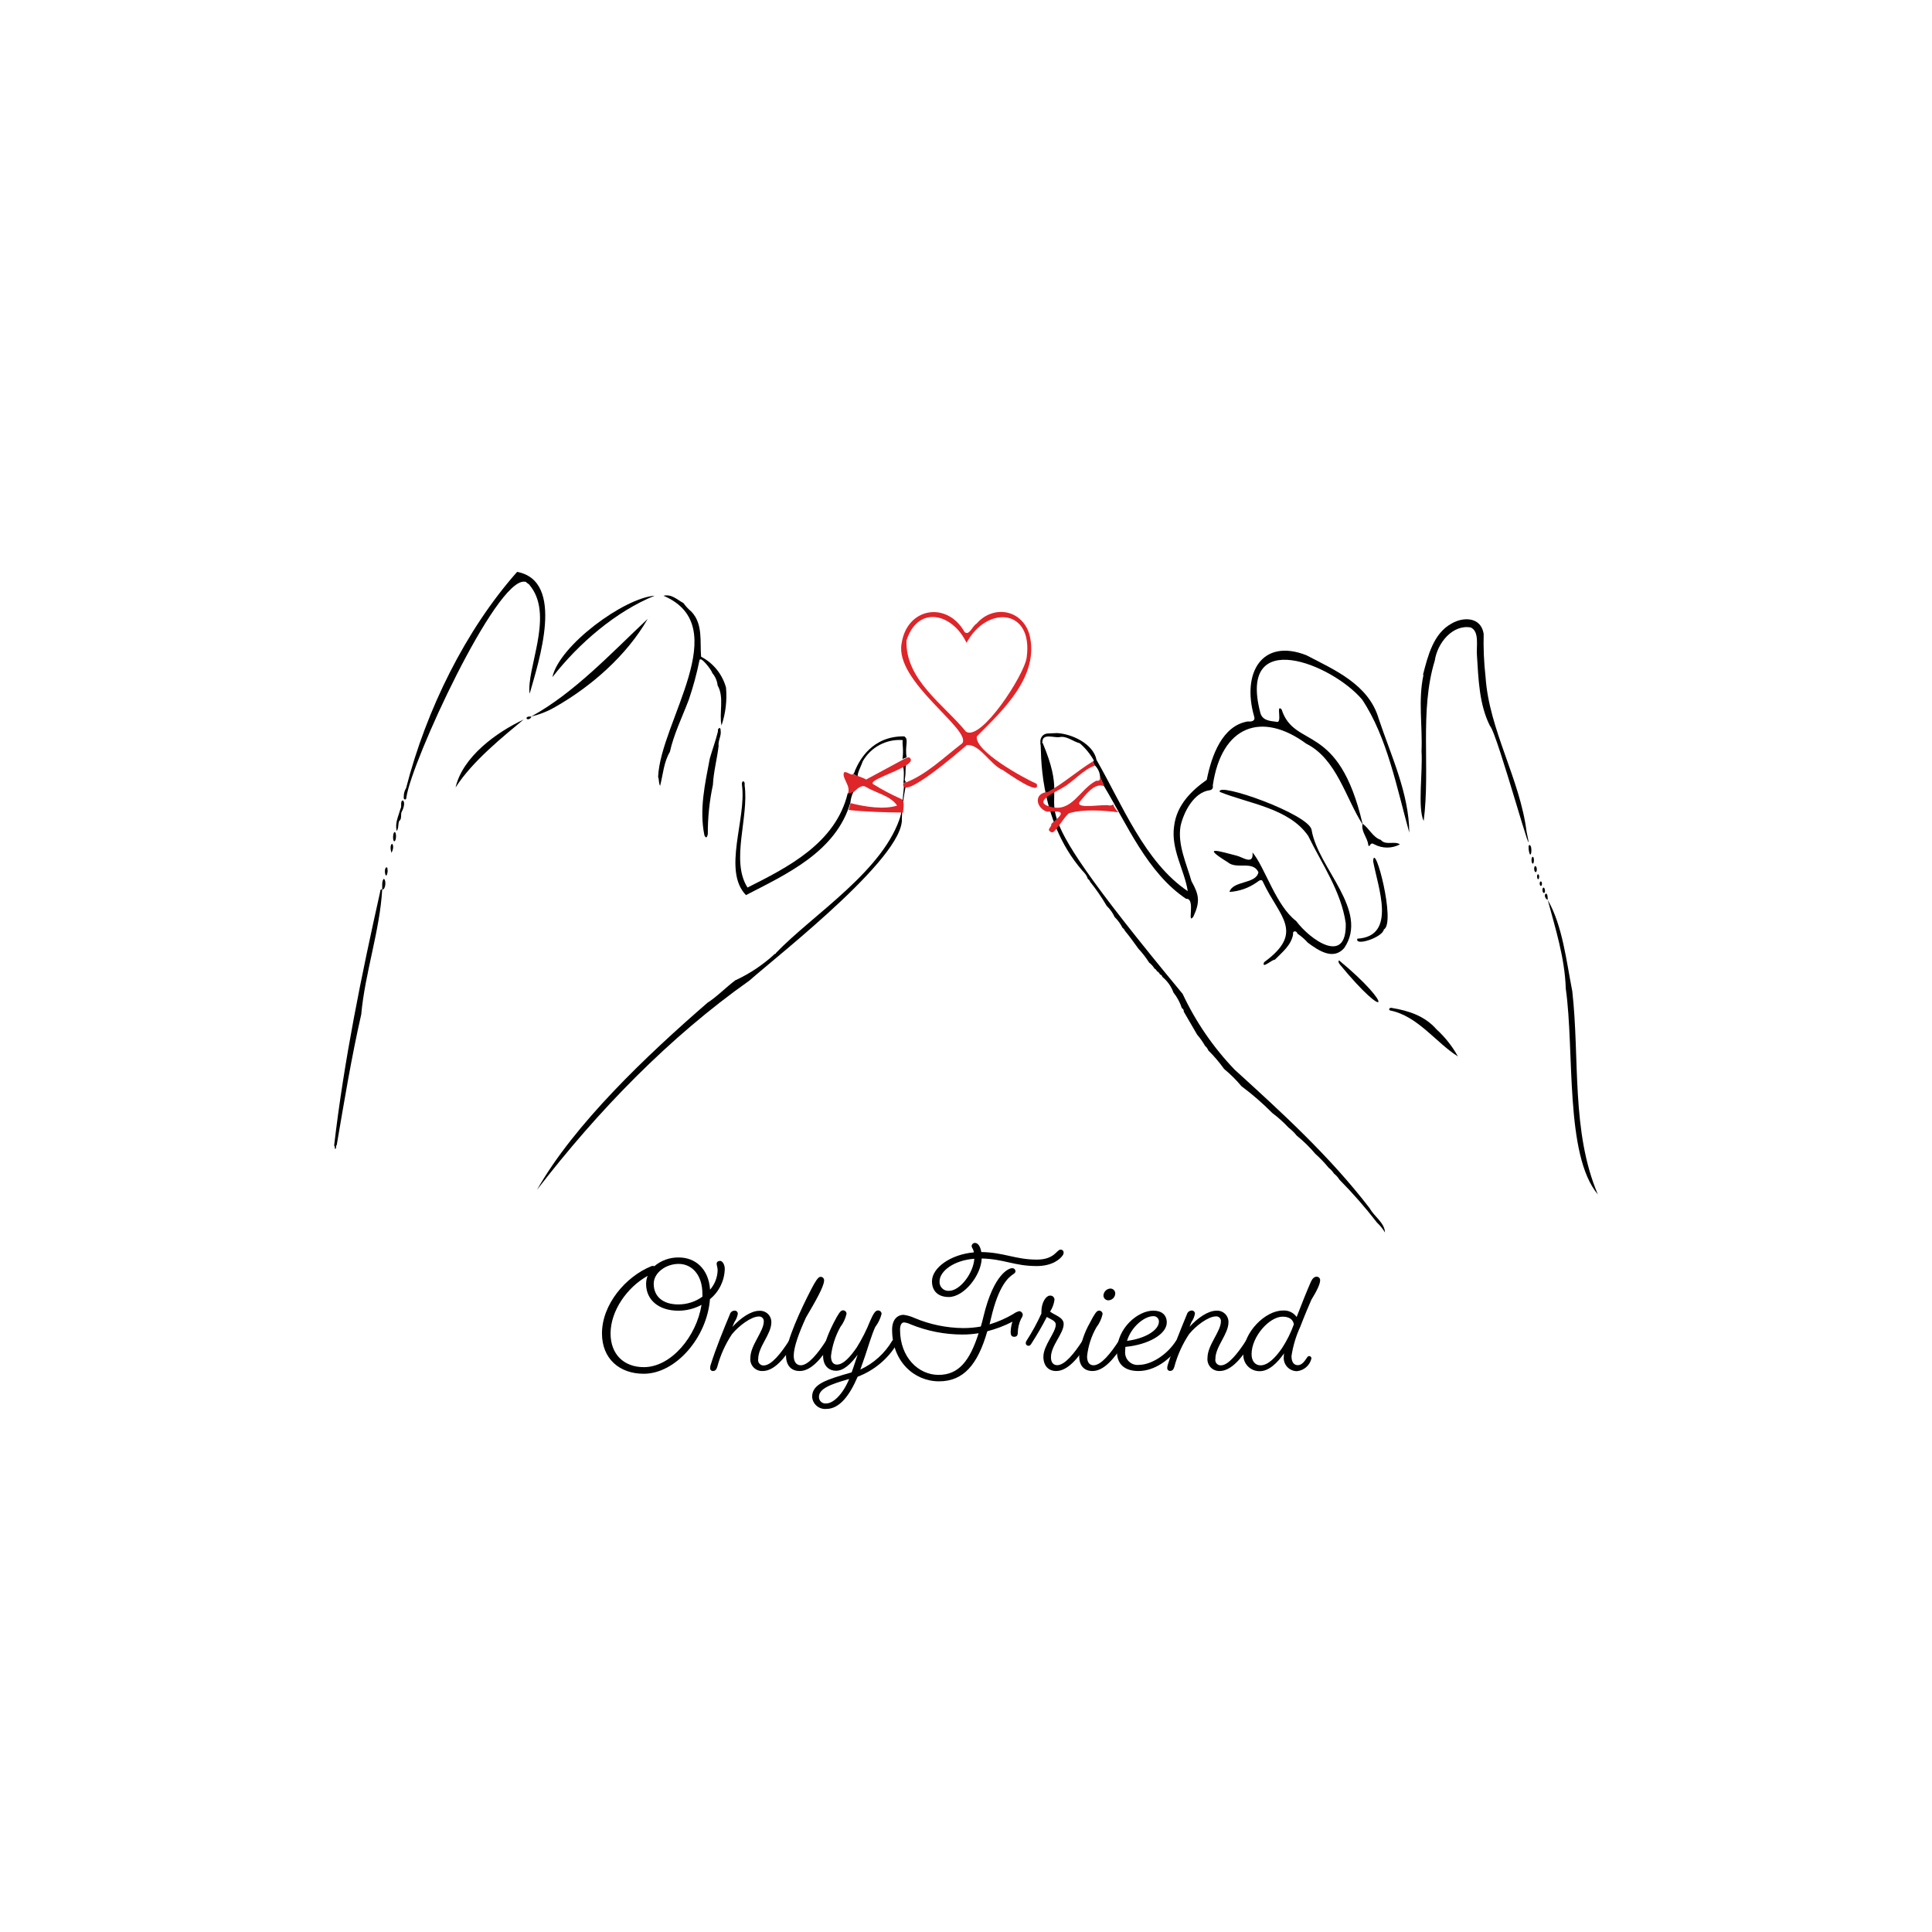
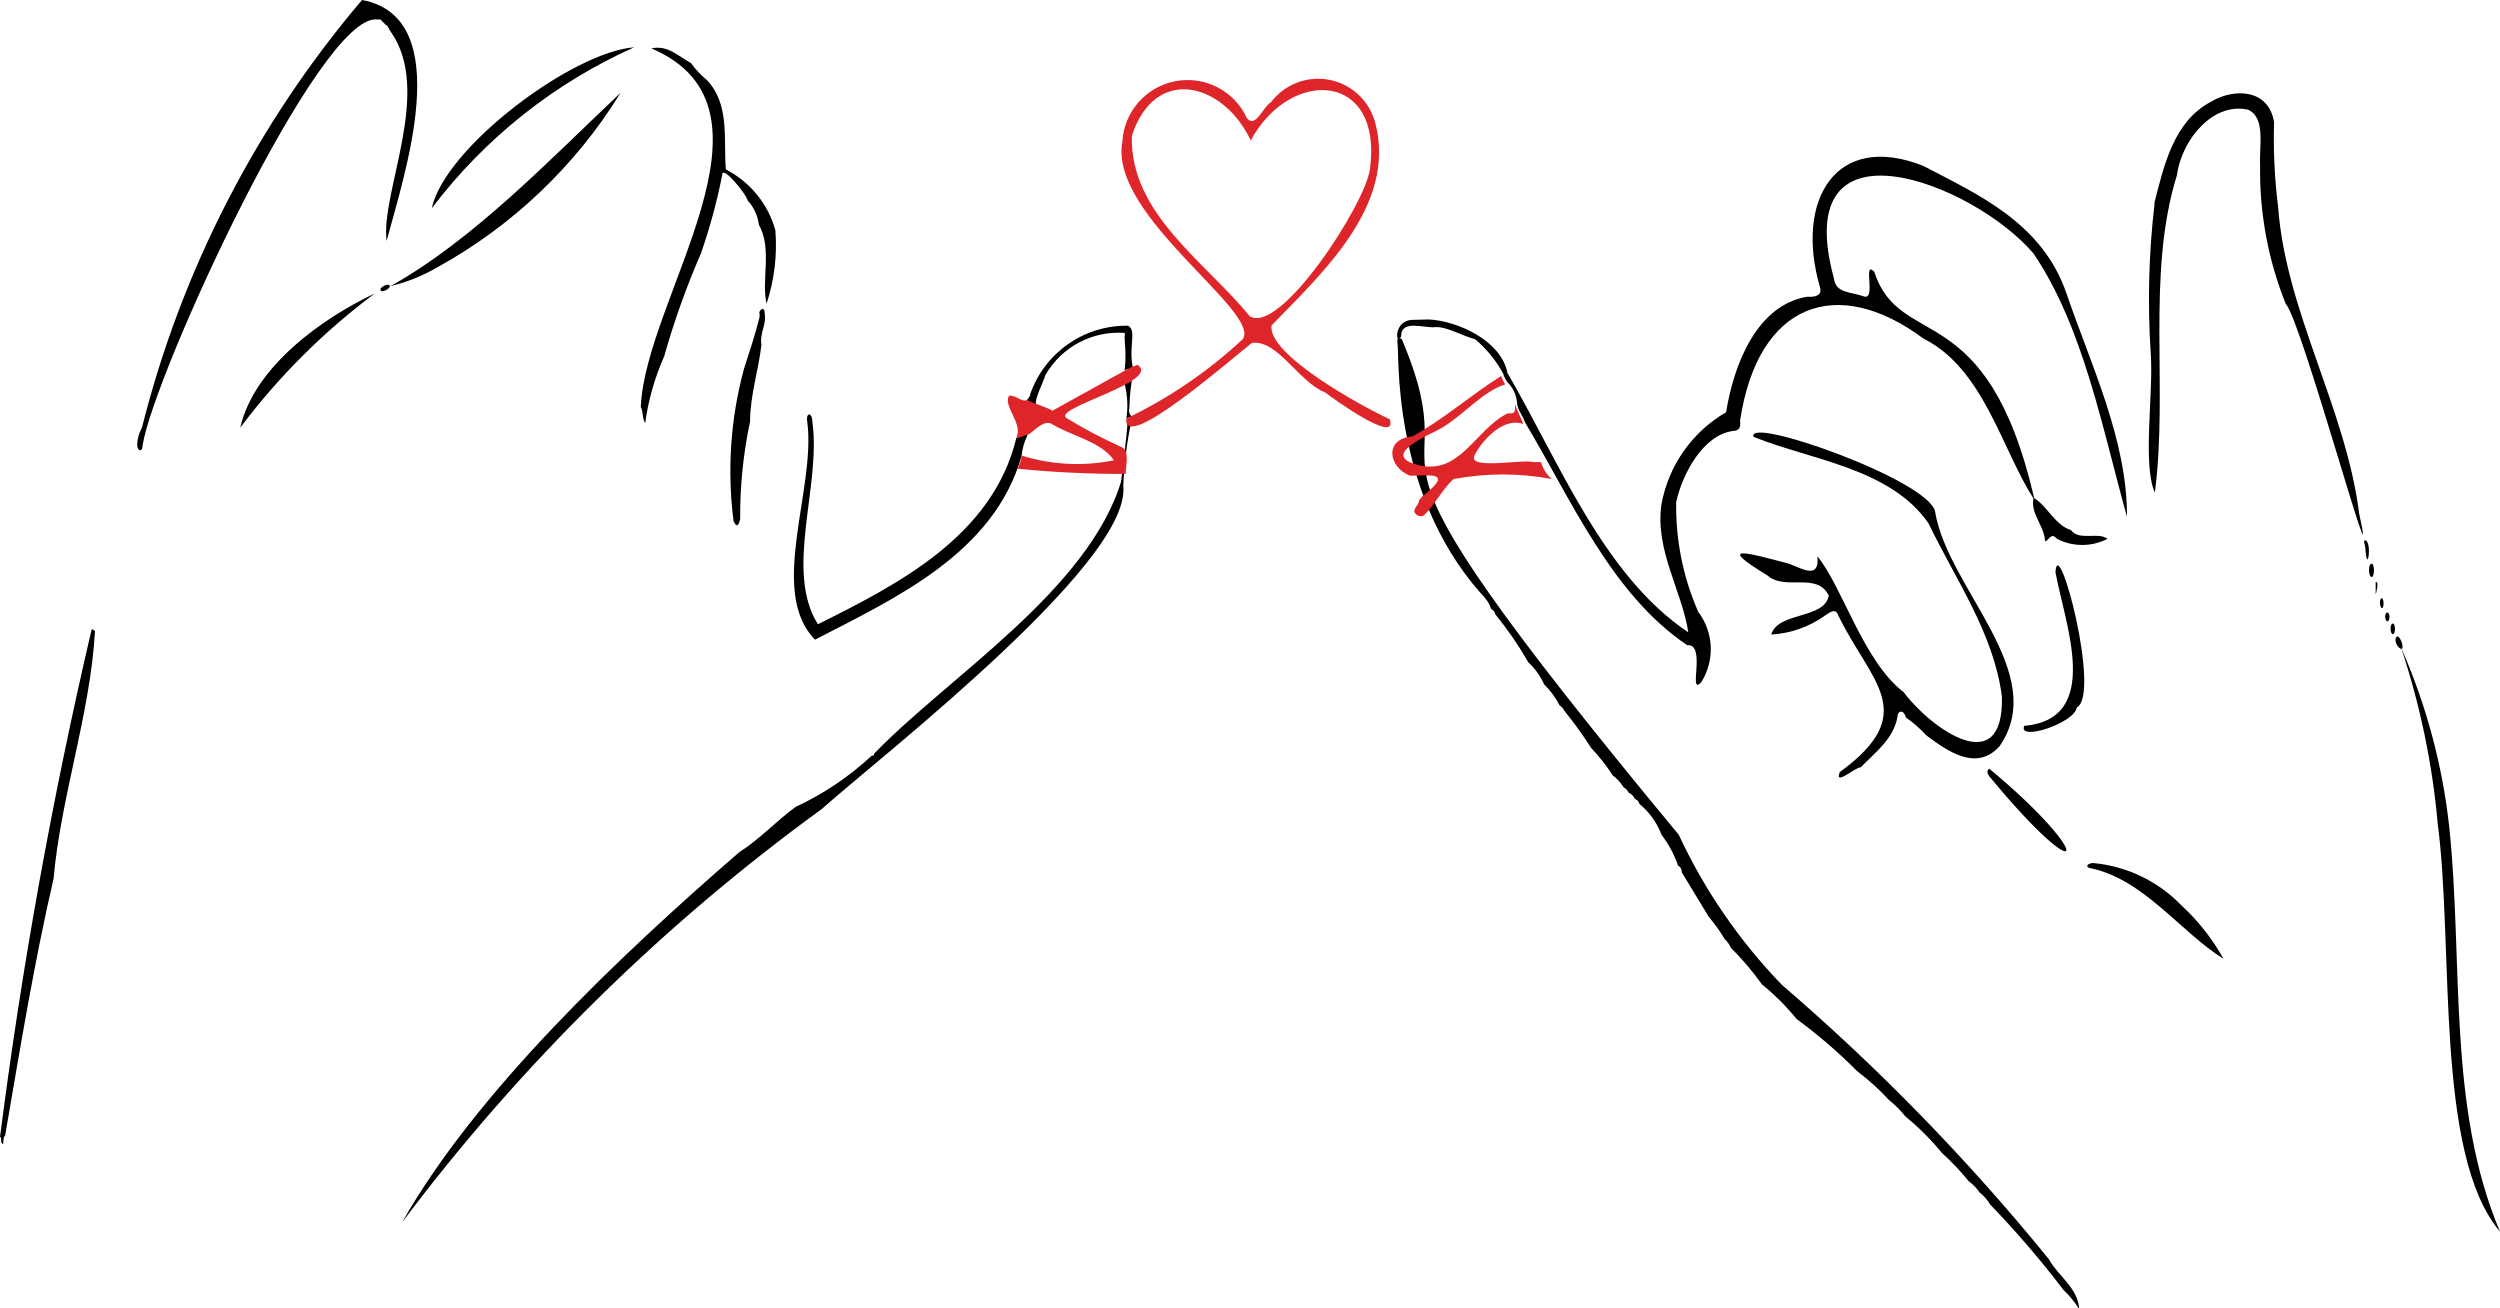
- <svg xmlns="http://www.w3.org/2000/svg" id="Layer_1" data-name="Layer 1" viewBox="0 0 360 360">
+ <svg xmlns="http://www.w3.org/2000/svg" viewBox="0 0 68.16 35.64">
  <defs />
  <defs>
    <style>.cls-1{fill:#de2529}</style>
  </defs>
-   <path d="M168.63 145c.2-1.23 0-1.93.25-2.69a1.05 1.05 0 01-.71.35c.36.37.25 2.49.17 3.28a1.31 1.31 0 01.54-.17.67.67 0 01-.25-.77zM167.87 151.84c0 .26-.23 1.09.16 1.33a35.8 35.8 0 01.85-7.17c-.22 0-.25-.05-.48 0 .22 0-.52 5.49-.53 5.84zM159.84 144.75c-.19-.6.64-2 .89-2.84a7.88 7.88 0 017.56-4c.25 0 .49-.42.21-.7-6-.08-8.36 4.44-9.2 6.41a.88.88 0 01-.32.57 5.18 5.18 0 01.86.56zM168.08 141.53h.01-.01z" />
-   <path d="M168.49 137.25c-.67 1 0 1.69-.32 4.21.32-.24.45-.18.77-.35-.39-2.03.49-3.45-.45-3.86zM167.89 151.76c-3 10.39-16.39 18.6-23.3 25.81 0 .15-.1.17-.21.17a28.25 28.25 0 01-7.19 4.85.05.05 0 01-.07 0c-1.76 1.29-3.49 3.11-5.28 4.25-11.3 9.79-24.84 22.63-31.78 34.87 11.43-14.83 24.6-28.4 39.59-39 5.49-4.88 30.67-24.38 28.24-30.95zM98.1 108.52v-.01.01zM98.6 108.91a7 7 0 01.46.61c4 5.64-1 15.14-.37 19.75 1.69-6 6.69-21-2.33-22.71-9.59 10.82-16.91 25.63-20.69 40.29a2.87 2.87 0 00-.43 1.61c-.14.57.49.77.49.08 1-6.74 16.64-40.72 22-40.15.12 0 .32 0 .33.12zM123 146.44c.54-2.11.69-4.45 1.82-6.33.73-3.31 2.31-6.51 3.51-9.68a58.41 58.41 0 002-7.37c.15-1 2.32 1.86 2.39 2.35a4.23 4.23 0 011 2.32c1.28 2.2.23 5.27.73 7.44a17.26 17.26 0 00.83-7.06 9.27 9.27 0 00-4.64-5.74c-.24-2.76.39-6.1-1.81-8.4a8.24 8.24 0 01-1.47-1.59c-1.23-.66-2.21-1.73-3.73-1.37 13.37 5.67-.59 23.45-1 33.77.21.51.08 1.1.37 1.66zM71.21 165.71l.01.01v-.01h-.01z" />
-   <path d="M70.85 166.12c-3.49 15.6-6.76 31.56-8.59 47.35.2.16.06.43.2.64.3-.17.06-.58.29-.77 1.37-8 2.73-16.29 4.56-24.31.7-7.78 3.46-15.53 3.91-23.31-.31-.06-.37.19-.37.4zM134.28 136.12c0-.58-.28-.62-.51-.15a1.19 1.19 0 01-.06.59c-.41 1.61-1 3.21-1.45 4.78-.87 4.64-2 9.48-1 14.32.32.65.5.36.63-.23a42.57 42.57 0 01.95-9.18c.11-2.4.78-4.83 1.06-7.23-.14-1.02.55-1.88.38-2.9zM139 166.79c7.46-3.86 16.81-8.06 19.46-17.27a5.55 5.55 0 01.58-2c-.37.05-.73.24-1.08.29-2.24 9.31-11.21 13.82-18.67 17.57-3.2-5 .29-13-.54-19.06.15-.94-.66-1-.49 0 .85 6.29-3.68 15.91.74 20.47zM103.44 131.74c6.73-3.82 13.31-9.58 17.25-16.42C114 121.59 107 129.13 99 133.5a15.9 15.9 0 004.44-1.76zM97.56 134.08c-5 2.36-11.35 6.89-12.67 12.66 3.11-4.92 9.04-9.63 12.67-12.66zM75.09 149.15c-.58.06-.17 1.15-.45 1.51-.38 1.39-1.1 2.72-.71 4.19.38-.58.22-1.28.44-1.85.6-.44.2-1.26.51-1.8s.65-1.67.21-2.05zM73.55 155.05c-.35-.05-.44 1.76-.06 1.71s.4-1.71.06-1.71z" />
-   <path d="M71.52 163.75c-.41.39-.28 1.37-.3 2 .65.08.78-1.75.3-2zM73.05 157.21c-.42.32-.26 1.19-.1 1.71.25-.46.5-1.33.1-1.71zM72 161.61c-.65.31 0 2.82.24.67-.08-.28.05-.66-.24-.67zM98.1 133.78c.06.49.89.16.9-.27-.31.03-.71-.08-.9.27zM102.93 126.18c4.91-6.32 11.9-12.29 19.06-15.18-5.72.42-17.8 9.28-19.06 15.18zM195.35 136.67c-1.91 0-1.63 2.64-1.11 1.57 0-1.64 2.12-.75 3.15-.88 1.35-.32 2.55.83 3.82 1.14a12.14 12.14 0 012.63 3.23l-.17.14a2 2 0 00.38.79 3.16 3.16 0 01.92 1.94c.14.65.54 1.22.74 1.88 4.32 7.2 8.12 16.19 15.3 21 1.86-.16.1 5 1.35 3.33 1.3-2.78 1.08-4.07-.34-6.6-.93-3.28-2.61-6.77-2.05-10.25.6-2.73 2.52-6.27 5.32-6.69.56-.06.79-.35.7-.94 1.63-11.13 9.12-13.85 17.42-7.75 5.66 2.82 7.38 10.24 10.47 15-.26 1.39.91 2.47 1.07 3.81 0 .2.18.39.33.1.23-.45.54-.32.82-.15a5.06 5.06 0 004.75 0c-.92-.7-2.66.26-3.56-.84-1.47-.45-2.24-2.27-3.4-3-4.47-19.18-12.66-13.82-15.08-21.31-1.14-1.17.26 2.77-1 2.3-1.21-.15-2.67-.23-3-1.8-4.12-16 13.37-9 19-2.34 4.68 7 6.48 16.52 8.79 24.8-.05-7.31-3.4-14.35-5.69-21.2-1.85-6.44-8.35-9.17-13.49-11.86-8.23-3.22-12.09 3.25-9.72 11.44.21.67-.23 1-1.2.9-4.75.8-6.74 6.35-7.64 10.88-2.82 2-5.6 4.66-6.08 8.62-.64 4.32 1.94 8.21 2.54 12.12-8-5.37-12.21-16.13-17-24.45-.57-3-4.64-4.89-7.4-5" />
-   <path d="M235.55 179.29c-.56 1.38 1.49-.48 1.94-.45l.1-.05c1.31-1.34 3-2.64 3.36-4.68-.17-.69.63-.77.81-.14a10.37 10.37 0 011.94 1.69c2 1.48 4.73 3.32 6.77 1 4.75-7-4.86-14.83-6.07-22-.4-2.94-17.86-9.1-17.11-7.1 5.36 2.19 12.88 3 16.47 8.19 2.55 5.24 6.15 10.34 7 16.29.22 8-6.71 3-9.24-.42-3.81-2.91-5.78-9.94-8.13-12.78.23 2.48-1.85.85-3 .59-3-.76-6.84-2-1.65 1.21 1.69 1.47 4.67-.37 5.75 1.88-.42 2.26-4.75 1.52-5.4 3.68a9.88 9.88 0 005.08-1.78c.44-.3.94-.79 1.21 0 2.98 6.38 7.84 9.26.17 14.87zM255.22 225.14c-7.42-9.66-16.3-17.77-25.15-25.81a52.67 52.67 0 01-9.7-14.13c-35.22-42.55-18.89-29.68-26.06-46.7a.28.28 0 00-.42-.11c-.08.07 0 .29 0 .37.22.59-.68 13.71 7.78 23.46a8.46 8.46 0 01.61.7 2.81 2.81 0 01.42.85.9.9 0 01.42.53 37 37 0 013.1 4.5 6.86 6.86 0 011.48 2.08 7.63 7.63 0 011.46 2 1.44 1.44 0 01.46.57c.88 1.06 1.69 2.19 2.5 3.32a17.24 17.24 0 012 2.59 4 4 0 011 1.12.88.88 0 01.45.48 1.15 1.15 0 01.57.6.63.63 0 01.45.47 6.78 6.78 0 012.07 2.92 9.19 9.19 0 011.56 2.9.64.64 0 01.36.6.06.06 0 010 .06c.83 1.43 1.66 2.87 2.5 4.3a12.78 12.78 0 011.47 2.08 2 2 0 01.6.84 26.25 26.25 0 012.94 3.45 24.64 24.64 0 013.24 3.22 50 50 0 015.75 5 22.13 22.13 0 013 2.69 9.42 9.42 0 011.56 1.53 25 25 0 013.45 3.38 22.69 22.69 0 012.49 2.6 4.65 4.65 0 011 1.09 4.2 4.2 0 011 1.12 87.9 87.9 0 017 8 8.62 8.62 0 011.49 1.84c-.07-1.82-1.97-2.91-2.85-4.51zM284.46 155c-1.24-9.88-7-19-7.65-28.89a58.47 58.47 0 01-.35-8c-.5-3.19-3.81-3.21-6-1.91-3.35 1.83-4.4 6-5.29 9.48l.06.15c-1 4.69-.15 9.41-.35 14.16.25 3.85-.76 10.51.4 13 1.28-9.88-.82-20.49 2.07-29.89.48-3.31 3.34-6.78 6.7-6.18 1.69.75 1 3.62 1.16 5.23.28 4.41.41 9.08 2.41 13.09 1.38 1.32 8.9 29.14 6.84 19.76zM297.74 222.57c-5-11.75-3.35-25.35-4.77-37.88-1.11-5.64-1.81-12.19-4.57-17 1.4 5.24 3.19 10.81 3.36 16.53 1.65 11.63-.21 31.01 5.98 38.35zM257.86 173.19c2.3-1.16-1.76-16.64-2-12.73.9 4.9 4.46 14-2.93 14.45-.56 1.49 4.71-.23 4.93-1.72z" />
-   <path d="M285 157.45c-.27.11-.13.46-.16.8.36 2.55.87-.61.16-.8zM288.39 167.66zM288.06 166.5c-.42.25-.09 1.06.33 1.16-.01-.33.04-1.08-.33-1.16zM286 161.4c-.2.26-.18 1 .15 1.12.35-.07.25-1.28-.15-1.12zM285.61 159.66c-.33 0-.29 1.25 0 1.26s.28-1.28 0-1.26zM287.63 165.39c-.32 0-.27 1 .06 1s.2-.98-.06-1zM286.61 162.91c-.3 0-.23.9 0 .92s.27-.89 0-.92zM287.12 164.24c-.33 0-.26.84 0 .84s.28-.8 0-.84zM267.69 191.82c-2.25-2.57-5.28-3.49-8.3-4-.38-.13-.77.23-.39.46 5.16 1 8.56 6 12.66 8.57a19.69 19.69 0 00-3.97-5.03zM249.65 179.7c9.09 11.05 10.17 7.77-.14-.75-.22.21-.01.56.14.75zM121 114.91c0 .13.1-.06 0 0zM133.54 235.48c0-.34.26-.53.66-.53s.85.67.85 1.49a7.49 7.49 0 01-2.76 5.64c-.53 7.09-6.35 13.9-12.34 13.9-4.49 0-7.78-2.77-7.78-7.52 0-5.4 4.41-10.58 9.19-12.52a.76.76 0 01.56 0 6.88 6.88 0 014.57-1.63c3.06 0 5.56 2.1 5.82 6a5.72 5.72 0 001.41-3.58c0-.64-.18-.87-.18-1.25zm-2.82 7.66a9.15 9.15 0 01-4.33 1.09c-3.56 0-6-1.94-6-5a4 4 0 01.29-1.49c-3.8 2.1-6.91 6.48-6.91 10.74 0 3.85 2.45 6.27 6.22 6.27 5.09-.02 9.8-5.75 10.73-11.61zm.16-1.52a3.38 3.38 0 000-.55c0-3.57-2-5.56-4.42-5.56s-4.65 1.67-4.65 3.7c0 2.41 1.76 3.85 4.57 3.85a7.62 7.62 0 004.5-1.44zM147 249.86a.53.53 0 01.45-.29.53.53 0 01.53.53.71.71 0 01-.11.37c-1.64 2.56-3.58 5-5.76 5a2.2 2.2 0 01-2.29-2.45c0-2.37 2.5-4.92 2.5-6.78a.86.86 0 00-.93-.93c-1.41 0-3.72 1.73-5 3.3a20.49 20.49 0 00-2.73 6.06c-.11.34-.27.8-.8.8a.5.5 0 01-.53-.54 1.8 1.8 0 01.1-.63c1-3.19 2.45-6.7 3.57-9.39a.92.92 0 01.85-.69.57.57 0 01.63.59 3.86 3.86 0 01-.63 1.54l-.38.9c1.49-1.62 3.43-3 5-3a2.1 2.1 0 012.26 2.13c0 2.26-2.45 4.52-2.45 6.86a1 1 0 001.09 1.19c1.38-.05 3.13-2.23 4.63-4.57z" />
-   <path d="M153.9 249.86a.55.55 0 01.46-.29.53.53 0 01.53.53.71.71 0 01-.11.37c-1.65 2.56-3.59 5-5.77 5-1.56 0-2.55-1-2.55-2.93 0-2.58 2.74-8.53 4.73-12.36.69-1.33 1.25-2.26 1.68-2.26a.64.64 0 01.69.67c0 1.09-1.6 3.88-3.38 6.91-1.3 2.84-2.28 5.5-2.28 7.12 0 1.22.55 1.78 1.33 1.78 1.4-.02 3.16-2.2 4.67-4.54z" />
-   <path d="M159.81 252.42c-1.23 1.7-2.61 3-4 3s-2.44-.93-2.44-2.8 1.06-4.36 2-6.19c.82-1.59 1.25-2.26 1.65-2.26a.64.64 0 01.72.64 6.34 6.34 0 01-1.15 2.45 14.73 14.73 0 00-1.75 5.42c0 1.17.5 1.59 1.11 1.59 1.2 0 2.45-1.41 3.67-3.16a31 31 0 002.53-5c.61-1.41 1-1.92 1.41-1.92a.64.64 0 01.71.64 6.84 6.84 0 01-1.19 2.45c-.67 1.46-1.41 4-1.86 5.31l-.91 2.61a13.48 13.48 0 005.93-5.35s.19-.29.43-.29a.51.51 0 01.56.53 1 1 0 01-.11.35 14.54 14.54 0 01-7.31 6.09c-1.46 3.42-3.35 6-5.82 6a2.42 2.42 0 01-2.66-2.26c0-2.39 2.63-3.19 7.36-4.55.5-1.36.82-2.45 1.12-3.3zm-1.6 4.54c-3.56 1-5.61 1.81-5.61 3.35a1.2 1.2 0 001.36 1.2c1.35 0 3.13-1.79 4.25-4.51z" />
-   <path d="M188.65 246.28a22.31 22.31 0 01-4.68 1.78c-1.78 6.19-4.41 9.33-9 9.33s-8.74-3.67-8.74-9.63c0-1.83.95-2.76 2.15-2.76a7.07 7.07 0 012 .58 24 24 0 009.11 1.89 18.25 18.25 0 003.27-.29c.19-.61.35-1.25.51-1.92 1.91-7.94 4.76-8.95 5.29-8.95a.59.59 0 01.66.58c0 .21-.16.37-.45.56-.8.53-2.68 2-4.12 8.24l-.26 1.09a20.09 20.09 0 004.43-1.94 3 3 0 011.12-.53.74.74 0 01.64.72 1.78 1.78 0 01-.32.71 6.29 6.29 0 00-.61 2.58c0 .51-.19.77-.67.77s-.66-.29-.66-.9a6.87 6.87 0 01.33-1.91zm-6.3 2.15a18.62 18.62 0 01-3 .24 25.56 25.56 0 01-9.65-1.89 3.71 3.71 0 00-1.25-.37c-.45 0-.74.5-.74 1.35 0 5.19 3.45 8.43 7.18 8.43s5.81-2.58 7.46-7.76zm.58-13.93c-.13 3.19-3.32 7.18-6.14 7.18-1.94 0-3.13-1.07-3.13-2.93 0-2.5 3.43-5 7.81-5.39a2 2 0 00-.26-.75.82.82 0 01-.16-.42.62.62 0 01.63-.59c.51 0 1 .59 1.17 1.7 4.2.06 6.36 1.41 10.34 1.41 3.33 0 3.7-1.86 4.42-1.86a.54.54 0 01.58.51.89.89 0 01-.21.61c-.4.58-1.81 1.94-4.81 1.94-4.17 0-6.04-1.3-10.24-1.41zm-1.38.05c-3.77.27-6.48 2.29-6.48 4.23a1.64 1.64 0 001.75 1.75c2.1 0 4.57-3.35 4.73-5.98zM197 254.38c1.41 0 3.16-2.18 4.68-4.52a.53.53 0 01.45-.29.53.53 0 01.53.53.79.79 0 01-.1.37c-1.65 2.56-3.59 5-5.77 5-1.44 0-2.37-1-2.37-2.66 0-2.13 2.31-4.5 2.31-6 0-.71-1-1-1.67-1.41a57.61 57.61 0 01-2.9 5c-.13.21-.26.37-.5.37a.51.51 0 01-.53-.48.86.86 0 01.16-.48 39.4 39.4 0 002.76-5.05v-.34c0-1.78.9-3 1.57-3a.77.77 0 01.87.77 5.29 5.29 0 01-.82 2.21c.88.69 2.53 1.06 2.53 2.31 0 1.78-2.37 4-2.37 6.19 0 .98.45 1.48 1.17 1.48z" />
-   <path d="M208.46 249.86a.53.53 0 01.45-.29.53.53 0 01.53.53.71.71 0 01-.11.37c-1.64 2.56-3.58 5-5.76 5-1.49 0-2.48-.93-2.48-2.8a15.75 15.75 0 012-6.19c.82-1.59 1.25-2.26 1.65-2.26a.64.64 0 01.71.64 6.26 6.26 0 01-1.14 2.45 13.77 13.77 0 00-1.75 5.42c0 1.19.5 1.67 1.22 1.67 1.41-.02 3.16-2.2 4.68-4.54zm-1.65-9.75a.9.9 0 011 .93 1.31 1.31 0 01-1.2 1.25.9.9 0 01-1-.91 1.37 1.37 0 011.2-1.27z" />
-   <path d="M219.12 249.86s.18-.29.42-.29a.53.53 0 01.56.56.72.72 0 01-.11.34c-1.86 2.88-4.83 5-7.86 5-2.58 0-4-1.28-4-3.62 0-4.39 3.91-7.63 6.76-7.63 1.59 0 2.52.8 2.52 2.21 0 2.15-3.4 4.14-7.71 4.54 0 .3-.05.61-.05.91a2.32 2.32 0 002.63 2.44c2.16-.02 5.11-1.77 6.84-4.46zm-9.17 0c3.43-.42 6-2 6-3.61a1 1 0 00-1.11-1c-1.62.04-4.04 1.96-4.84 4.61z" />
-   <path d="M232.14 249.86a.55.55 0 01.46-.29.53.53 0 01.53.53.71.71 0 01-.11.37c-1.65 2.56-3.59 5-5.77 5A2.2 2.2 0 01225 253c0-2.37 2.5-4.92 2.5-6.78a.86.86 0 00-.93-.93c-1.41 0-3.73 1.73-5 3.3a20.75 20.75 0 00-2.74 6.06c-.1.34-.26.8-.79.8a.51.51 0 01-.54-.54 1.82 1.82 0 01.11-.63c1-3.19 2.45-6.7 3.56-9.39a.94.94 0 01.85-.69.58.58 0 01.64.59 3.92 3.92 0 01-.64 1.54l-.37.9c1.49-1.62 3.43-3 5-3a2.1 2.1 0 012.26 2.13c0 2.26-2.44 4.52-2.44 6.86a1 1 0 001.09 1.19c1.31-.03 3.07-2.21 4.58-4.55z" />
-   <path d="M243.52 253c.14-.24.3-.32.43-.32a.44.44 0 01.42.45 3.09 3.09 0 01-2.71 2.37 2.47 2.47 0 01-2.44-2.77 2.05 2.05 0 01.05-.56c-1.3 1.86-2.87 3.33-4.52 3.33a3 3 0 01-3.06-3.3c0-3.93 4.07-8 7.34-8a2.87 2.87 0 012.58 1.2c.8-2.1 2-5.08 2.66-6.57.26-.58.64-.93 1-.93a.64.64 0 01.72.64c0 .67-.53 1.86-1.62 3.62-.32.69-1.31 3.05-2.08 5.05a20.18 20.18 0 00-1.64 5.47c0 1.17.47 1.7 1.19 1.7s1.23-.69 1.68-1.38zm-2.42-6.2c-.13-.9-.85-1.46-2.1-1.46-2.47 0-5.79 3.7-5.79 7 0 1.35.74 2.07 1.67 2.07 1.36 0 2.74-1.38 4-3.19a21.55 21.55 0 002.22-4.47z" />
-   <path d="M161.38 145.26c-.25-.26-2.14-.84-2.4-1-.42.28-1.06-.49-1.67-.38-.61 1 1.35 2.57.67 4 .35-.05.71-.24 1.08-.29.58-.51 1.39-1.42 2.22-1 1.83 1.14 4.71 1.69 5.88 3.52-2.42.78-6 .23-8.68-.46-.12.43-.21.85-.36 1.28 3.24.35 6.83.44 10.16.48 0-.76.41-2.18-.38-2.55a41.8 41.8 0 01-5.17-2.73c-1.45-.91 8.92-3.47 6.69-5a.69.69 0 01-.24 0 5.91 5.91 0 00-1 .45s0 .06-.07.05" class="cls-1" />
-   <path d="M193.16 146.05c-2.48-1.09-11.6-6.1-11.14-8.83 4.75-4.78 11.77-11.24 9.8-19-1.44-4.76-6.83-5.52-9.86-2-.73.36-1.43 2.43-2.26 1.49-3.24-5.71-10.7-4.54-11.7 2.2-1.34 7.09 13.15 16.09 11.3 18.59-3.5 2.67-6.9 6.08-11 7.48-.41 3.49 10.51-6 11.83-7.13 2.4-.33 4.39 3.69 6.76 4.66.87.57 7.11 5.03 6.27 2.54zM180 136.34c-4.06-5-11.34-9.66-11.09-17 2.18-6.72 8.63-5 11.19.45 3.74-7 12.45-6.5 11.21 2.7-.43 3.29-8.49 15.68-11.31 13.85zM206.71 150.09c-1-.32-6.23.76-5.58-.61 1.12-1.32 2.75-3.68 4.58-3-.2-.66-.6-1.23-.74-1.88 0 .81-.06.93-.71.88-3.13 1.6-4.5 6-8.56 4.84-3.5-.92 1.13-2.76 2.33-3.56 2.05-1.15 3.86-3.42 6-4.1a2 2 0 01-.38-.79c-2.86 1.74-5.52 4.14-8.41 5.7-2.58.2-2.33 2.84-.19 3.68 1.82 0 4-.42 1.48 1.71a3.76 3.76 0 00-.65.61c.15.44-.65.83-.37 1.22.18.17.41.42.79.24 1-.91 1.74-2.45 2.85-3.48 2.66-.82 6.54-.54 9.24-.19a3.73 3.73 0 01-1-1.55c0 .19-.21.28-.68.28z" class="cls-1" />
+   <g id="Layer_2" data-name="Layer 2">
+     <g id="Layer_1-2" data-name="Layer 1">
+       <path d="M30.79 11.14a6.2 6.2 0 01.07-.78.3.3 0 01-.2.1 2.4 2.4 0 01.05.95.3.3 0 01.15-.05.21.21 0 01-.07-.22zM30.57 13.11c0 .07-.07.31.05.38a10.06 10.06 0 01.24-2.07h-.13c.06 0-.16 1.58-.16 1.69zM28.25 11.06c-.06-.18.18-.59.25-.83a2.29 2.29 0 012.19-1.15.11.11 0 00.06-.2 2.78 2.78 0 00-2.66 1.86.26.26 0 01-.09.16c.07.1.17.1.25.16zM30.63 10.12z" />
+       <path d="M30.75 8.88c-.19.3 0 .49-.09 1.22.09-.07.13 0 .22-.1-.11-.59.12-1-.13-1.12zM30.58 13.08c-.88 3-4.75 5.39-6.75 7.47 0 .05 0 .05-.06.05a8 8 0 01-2.08 1.4c-.51.37-1 .9-1.53 1.23-3.27 2.83-7.19 6.55-9.2 10.1A54 54 0 0122.4 22.06c1.6-1.43 8.88-7.06 8.18-8.98zM10.38.56h-.01.01zM10.52.68c.05 0 .08.12.13.18 1.16 1.63-.28 4.38-.11 5.71C11 4.83 12.48.48 9.87 0a28.86 28.86 0 00-6 11.66 1 1 0 00-.13.47c0 .16.15.22.15 0C4.2 10.2 8.71.36 10.28.53h.09zM17.59 11.54a6.74 6.74 0 01.52-1.83 21.82 21.82 0 011-2.8 15.6 15.6 0 00.58-2.14c0-.29.67.54.69.69a1.19 1.19 0 01.31.67c.37.64.06 1.52.21 2.15a5.12 5.12 0 00.24-2 2.66 2.66 0 00-1.35-1.66c-.07-.8.12-1.77-.52-2.44a2.35 2.35 0 01-.43-.46c-.35-.19-.64-.5-1.08-.4 3.87 1.65-.17 6.79-.29 9.78.07.11.03.28.12.44zM2.48 17.24A137.35 137.35 0 000 31c.06 0 0 .12.06.18s0-.17.08-.22c.4-2.32.79-4.72 1.32-7 .2-2.25 1-4.49 1.13-6.75-.09-.1-.1-.03-.11.03zM20.85 8.56c0-.17-.08-.18-.15-.05a.32.32 0 010 .17c-.12.47-.27.93-.42 1.39a10.67 10.67 0 00-.28 4.14c.09.19.14.11.18-.06a12.38 12.38 0 01.27-2.66c0-.7.23-1.4.31-2.09-.06-.29.14-.55.09-.84zM22.22 17.44c2.16-1.12 4.87-2.34 5.63-5a1.68 1.68 0 01.17-.59c-.11 0-.21.07-.31.09-.65 2.69-3.25 4-5.41 5.08-.92-1.46.09-3.76-.15-5.51 0-.28-.19-.28-.14 0 .24 1.82-1.08 4.61.21 5.93zM11.92 7.29a13.56 13.56 0 005-4.76c-1.93 1.82-4 4-6.27 5.27a4.69 4.69 0 001.27-.51zM10.22 8c-1.44.68-3.29 2-3.67 3.66A18.14 18.14 0 0110.22 8zM10.37 7.88c0 .14.26 0 .26-.08s-.2-.02-.26.08zM10.63 7.8h.01-.01zM11.77 5.68a14.19 14.19 0 015.52-4.39c-1.66.12-5.15 2.71-5.52 4.39zM38.53 8.72c-.56 0-.48.76-.33.45 0-.47.62-.22.92-.25s.73.23 1.1.33a3.27 3.27 0 01.76.93.82.82 0 00.11.23.9.9 0 01.27.56c0 .19.16.36.22.55 1.25 2.08 2.35 4.68 4.42 6.07.54-.05 0 1.44.39 1a1.69 1.69 0 00-.09-1.91 7.14 7.14 0 01-.6-3c.18-.78.73-1.81 1.54-1.93.17 0 .23-.1.2-.27.48-3.23 2.65-4 5-2.25 1.64.82 2.13 3 3 4.36-.08.4.26.71.31 1.1 0 .06 0 .11.1 0s.15-.09.23 0a1.5 1.5 0 001.38 0c-.27-.2-.77.07-1-.24-.43-.13-.65-.66-1-.87-1.29-5.55-3.66-4-4.36-6.17-.33-.34.07.8-.29.67S50.05 8 50 7.59C48.75 3 53.82 5 55.44 6.91c1.36 2 1.88 4.78 2.55 7.18C58 12 57 9.93 56.34 8s-2.42-2.7-3.91-3.48c-2.38-.94-3.5.94-2.81 3.31.06.19-.07.28-.35.26-1.37.23-2 1.84-2.21 3.15a3.65 3.65 0 00-1.76 2.5c-.19 1.25.56 2.37.73 3.5-2.32-1.55-3.53-4.67-4.93-7.07-.17-.88-1.35-1.42-2.14-1.46" />
+       <path d="M50.16 21.05c-.16.4.43-.14.57-.13.38-.39.89-.77 1-1.36 0-.2.18-.22.23 0a3.28 3.28 0 01.56.49c.58.43 1.37 1 2 .29 1.37-2-1.41-4.29-1.76-6.38-.12-.85-5.17-2.64-4.95-2.05 1.55.63 3.73.85 4.77 2.36.73 1.52 1.78 3 2 4.72.06 2.31-1.94.87-2.68-.12-1.1-.84-1.67-2.88-2.35-3.7.07.72-.54.24-.88.17-.87-.22-2-.57-.48.35.49.43 1.35-.11 1.67.55-.12.65-1.38.43-1.57 1.06a2.78 2.78 0 001.47-.52c.13-.08.28-.22.36 0 .88 1.82 2.26 2.65.04 4.27zM55.86 34.33a58.54 58.54 0 00-7.28-7.48 15 15 0 01-2.81-4.09c-10.2-12.31-5.47-8.59-7.55-13.51a.08.08 0 00-.12 0v.11c.06.17-.2 4 2.25 6.79a1.37 1.37 0 01.18.21.68.68 0 01.12.24.22.22 0 01.12.15 9.81 9.81 0 01.9 1.31 1.84 1.84 0 01.43.6 2.16 2.16 0 01.42.57.43.43 0 01.14.16c.25.31.49.64.72 1a5.26 5.26 0 01.59.75 1.18 1.18 0 01.3.33.26.26 0 01.13.14.31.31 0 01.17.17.2.2 0 01.13.14 2 2 0 01.6.84 2.94 2.94 0 01.45.84.18.18 0 01.1.18l.74 1.22a4.35 4.35 0 01.43.6.7.7 0 01.17.24 8 8 0 01.85 1 6.43 6.43 0 01.94.94 14.07 14.07 0 011.66 1.43 6.38 6.38 0 01.86.78 2.74 2.74 0 01.45.45 7 7 0 011 1 6.47 6.47 0 01.72.76 1.26 1.26 0 01.3.31 1.15 1.15 0 01.29.33 26.47 26.47 0 012 2.33 2.55 2.55 0 01.43.53c-.04-.6-.58-.91-.83-1.37zM64.32 14c-.36-2.86-2-5.5-2.21-8.36A15.14 15.14 0 0162 3.33c-.15-.92-1.11-.93-1.73-.55-1 .53-1.27 1.72-1.53 2.74v.05a22.41 22.41 0 00-.1 4.1c.07 1.11-.23 3 .11 3.76.37-2.86-.24-5.93.6-8.65.14-1 1-2 1.94-1.79.49.22.3 1 .33 1.51a9.74 9.74 0 00.7 3.79c.41.39 2.6 8.45 2 5.71zM68.16 33.58c-1.44-3.4-1-7.34-1.38-11a16.61 16.61 0 00-1.32-4.93 21 21 0 011 4.79c.45 3.41-.09 9.02 1.7 11.14zM56.62 19.29c.67-.34-.51-4.82-.58-3.69.26 1.42 1.29 4-.85 4.19-.19.43 1.37-.07 1.43-.5z" />
+       <path d="M64.49 14.73c-.08 0 0 .13 0 .23.05.74.19-.17 0-.23zM65.46 17.69zM65.36 17.35c-.12.07 0 .31.1.34s.01-.32-.1-.34zM64.77 15.87v.33c0 .03.11-.37 0-.33zM64.66 15.37c-.1 0-.09.36 0 .36s.08-.37 0-.36zM65.24 17c-.09 0-.08.29 0 .29s.07-.29 0-.29zM64.94 16.31c-.08 0-.06.26 0 .27s.06-.26 0-.27zM65.09 16.7c-.09 0-.07.24 0 .24s.08-.23 0-.24zM59.47 24.68a3.83 3.83 0 00-2.4-1.15c-.11 0-.23.07-.12.13 1.49.29 2.48 1.74 3.67 2.48a5.8 5.8 0 00-1.15-1.46zM54.24 21.17c2.64 3.2 2.95 2.25 0-.21-.1.04-.04.16 0 .21zM17 2.42z" />
+       <path d="M28.69 11.2c-.07-.07-.62-.24-.69-.3-.12.09-.31-.14-.49-.11-.17.29.39.75.2 1.15.1 0 .2-.07.31-.09s.4-.41.64-.3c.53.33 1.37.49 1.71 1a5.06 5.06 0 01-2.52-.13c0 .12-.06.24-.1.36a28.66 28.66 0 002.94.14c0-.22.12-.63-.11-.73a13.37 13.37 0 01-1.5-.79c-.42-.27 2.59-1 1.94-1.45H31a1.85 1.85 0 00-.29.13" class="cls-1" />
+       <path d="M37.89 11.43c-.71-.32-3.36-1.77-3.22-2.56 1.33-1.38 3.41-3.25 2.83-5.5a1.61 1.61 0 00-2.85-.58c-.21.11-.41.71-.65.44a1.78 1.78 0 00-3.4.64c-.38 2 3.81 4.64 3.28 5.38a12.72 12.72 0 01-3.17 2.16c-.12 1 3-1.74 3.42-2.06.7-.1 1.27 1.06 2 1.35.2.16 2 1.45 1.76.73zm-3.82-2.81c-1.17-1.45-3.28-2.8-3.21-4.92.63-1.94 2.5-1.45 3.24.13 1.08-2 3.61-1.88 3.25.78-.12.95-2.45 4.54-3.28 4.01zM41.81 12.6c-.3-.09-1.8.22-1.61-.18s.79-1.06 1.33-.86c-.06-.19-.18-.36-.22-.55 0 .24 0 .27-.21.26-.9.46-1.3 1.72-2.47 1.4-1-.27.32-.8.67-1 .59-.34 1.12-1 1.74-1.19a.82.82 0 01-.11-.23c-.82.51-1.59 1.2-2.43 1.65-.75.06-.67.82-.06 1.07.53 0 1.17-.12.43.49a.77.77 0 00-.18.18c0 .13-.19.24-.11.35a.19.19 0 00.23.07c.29-.26.5-.71.82-1a7.31 7.31 0 012.68 0 .9.9 0 01-.29-.45c-.02-.02-.02-.01-.21-.01z" class="cls-1" />
+     </g>
+   </g>
</svg>
